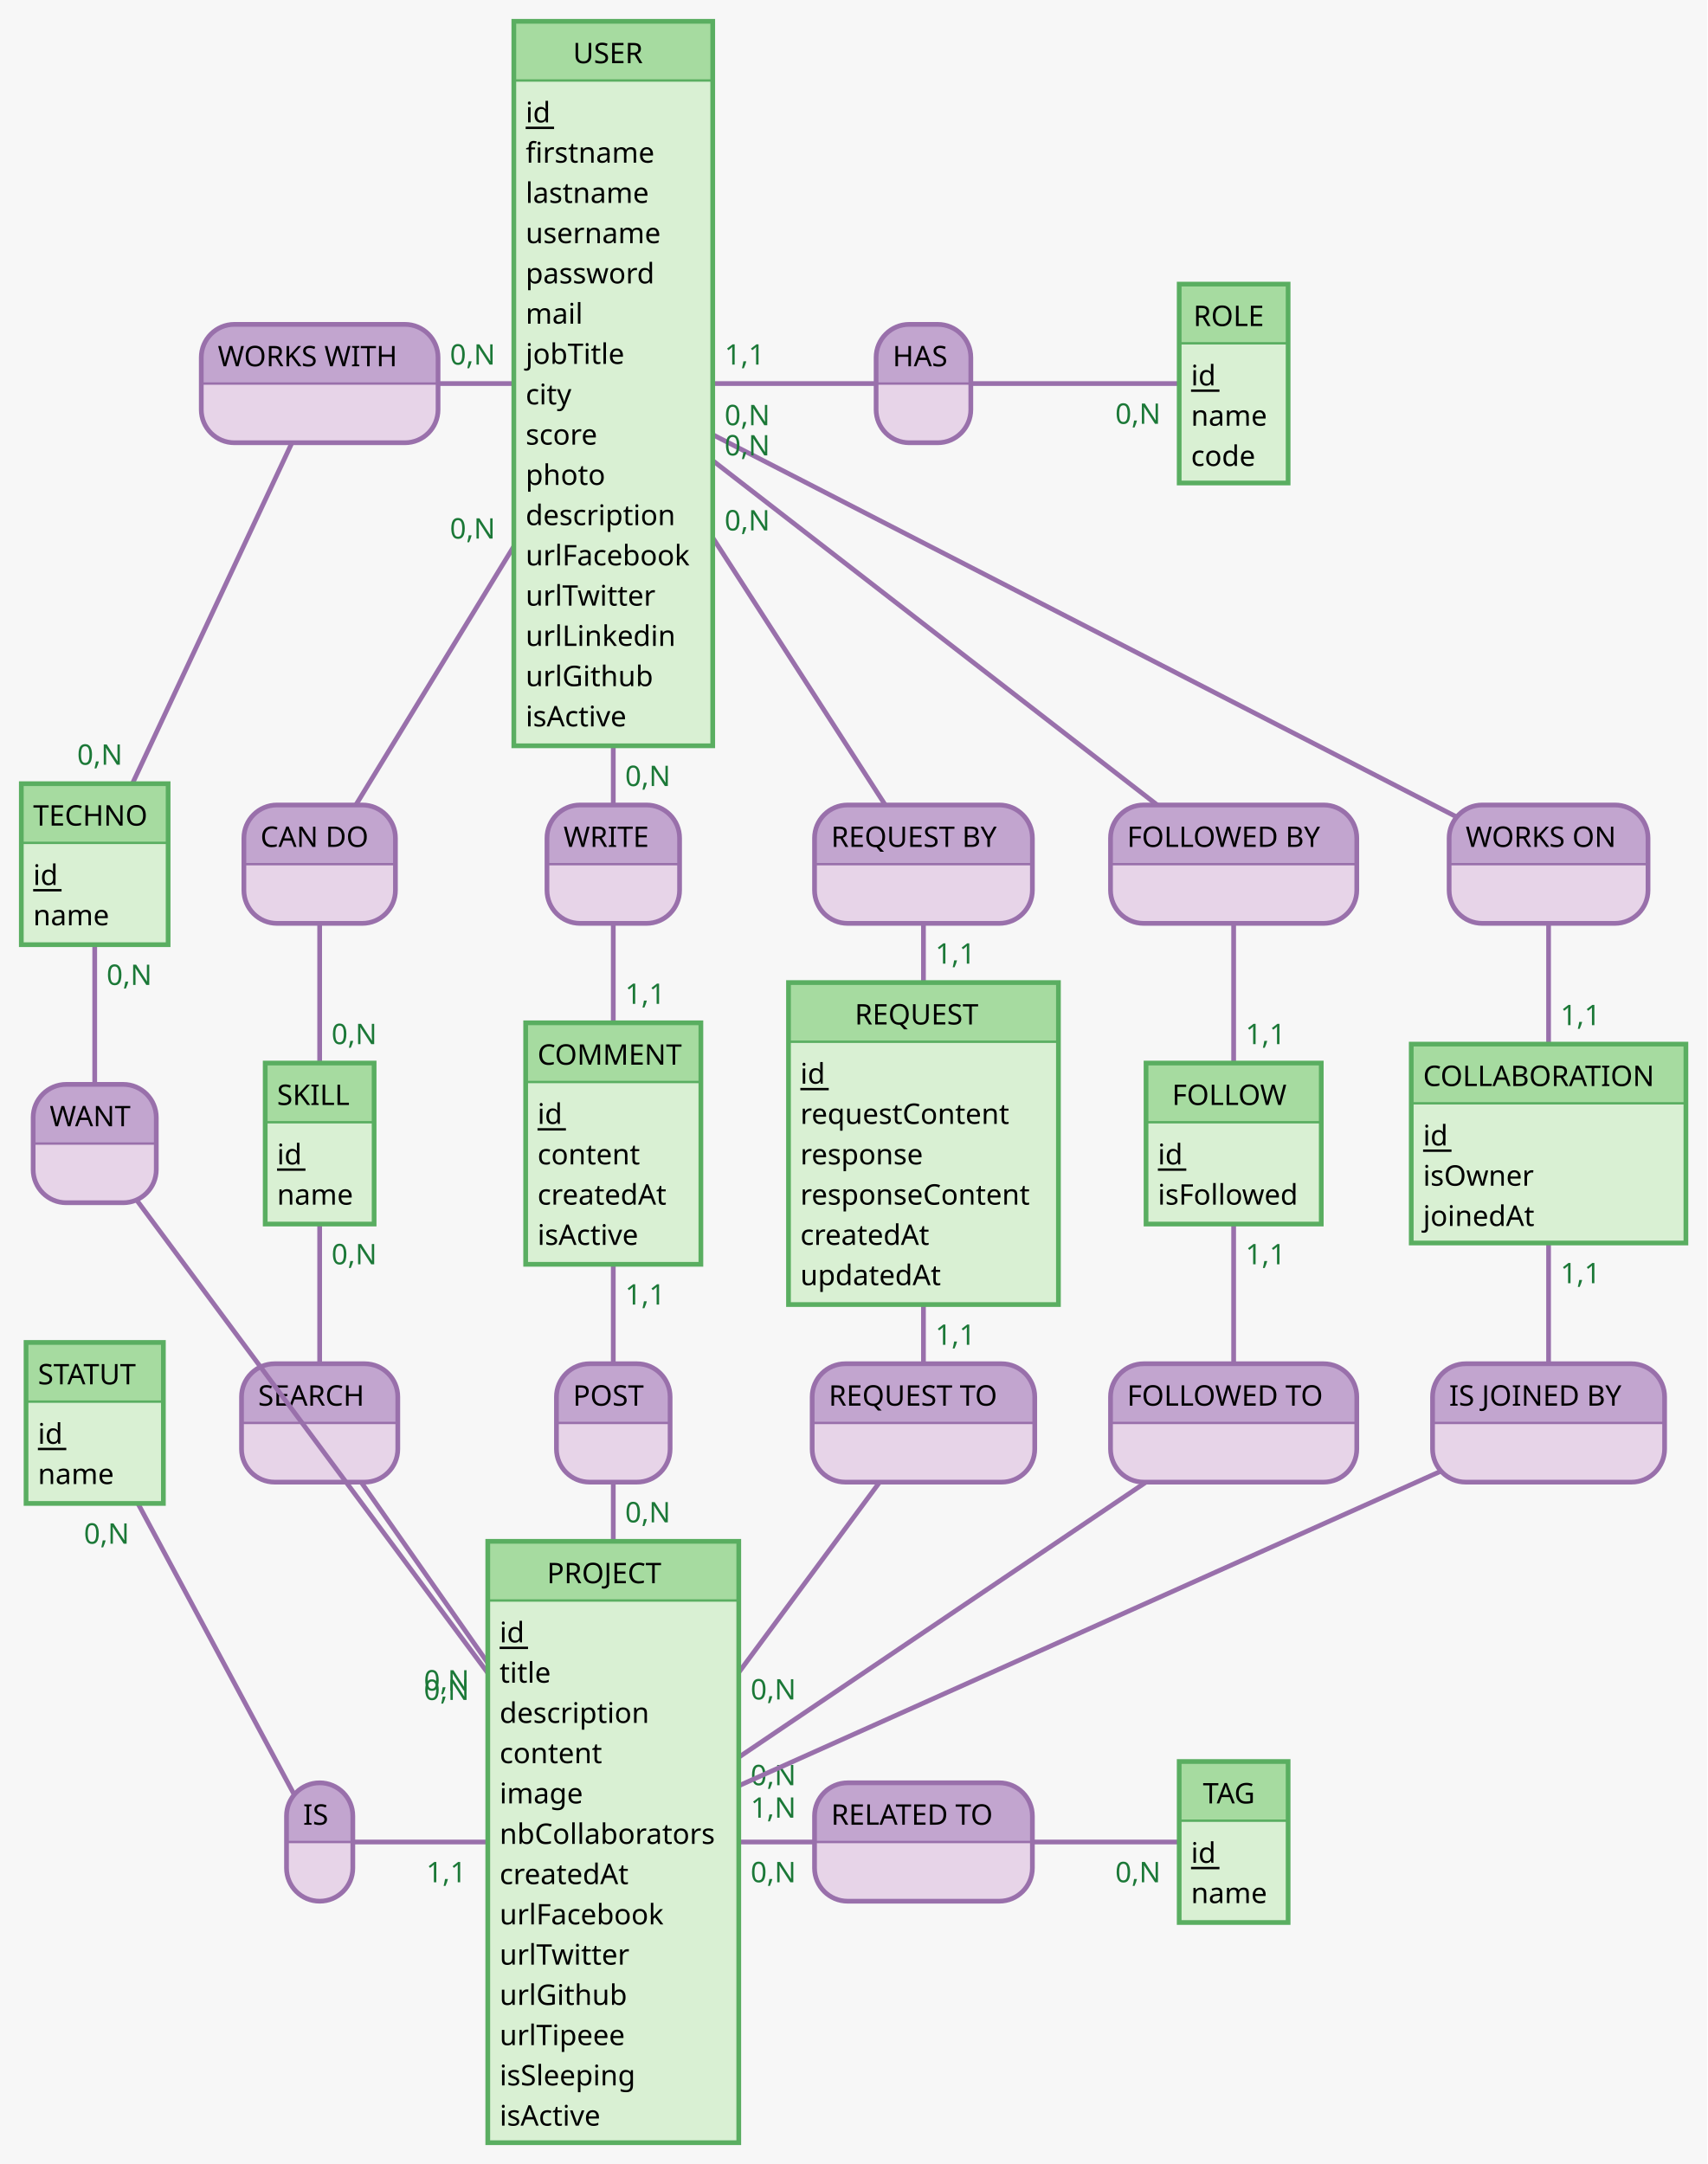
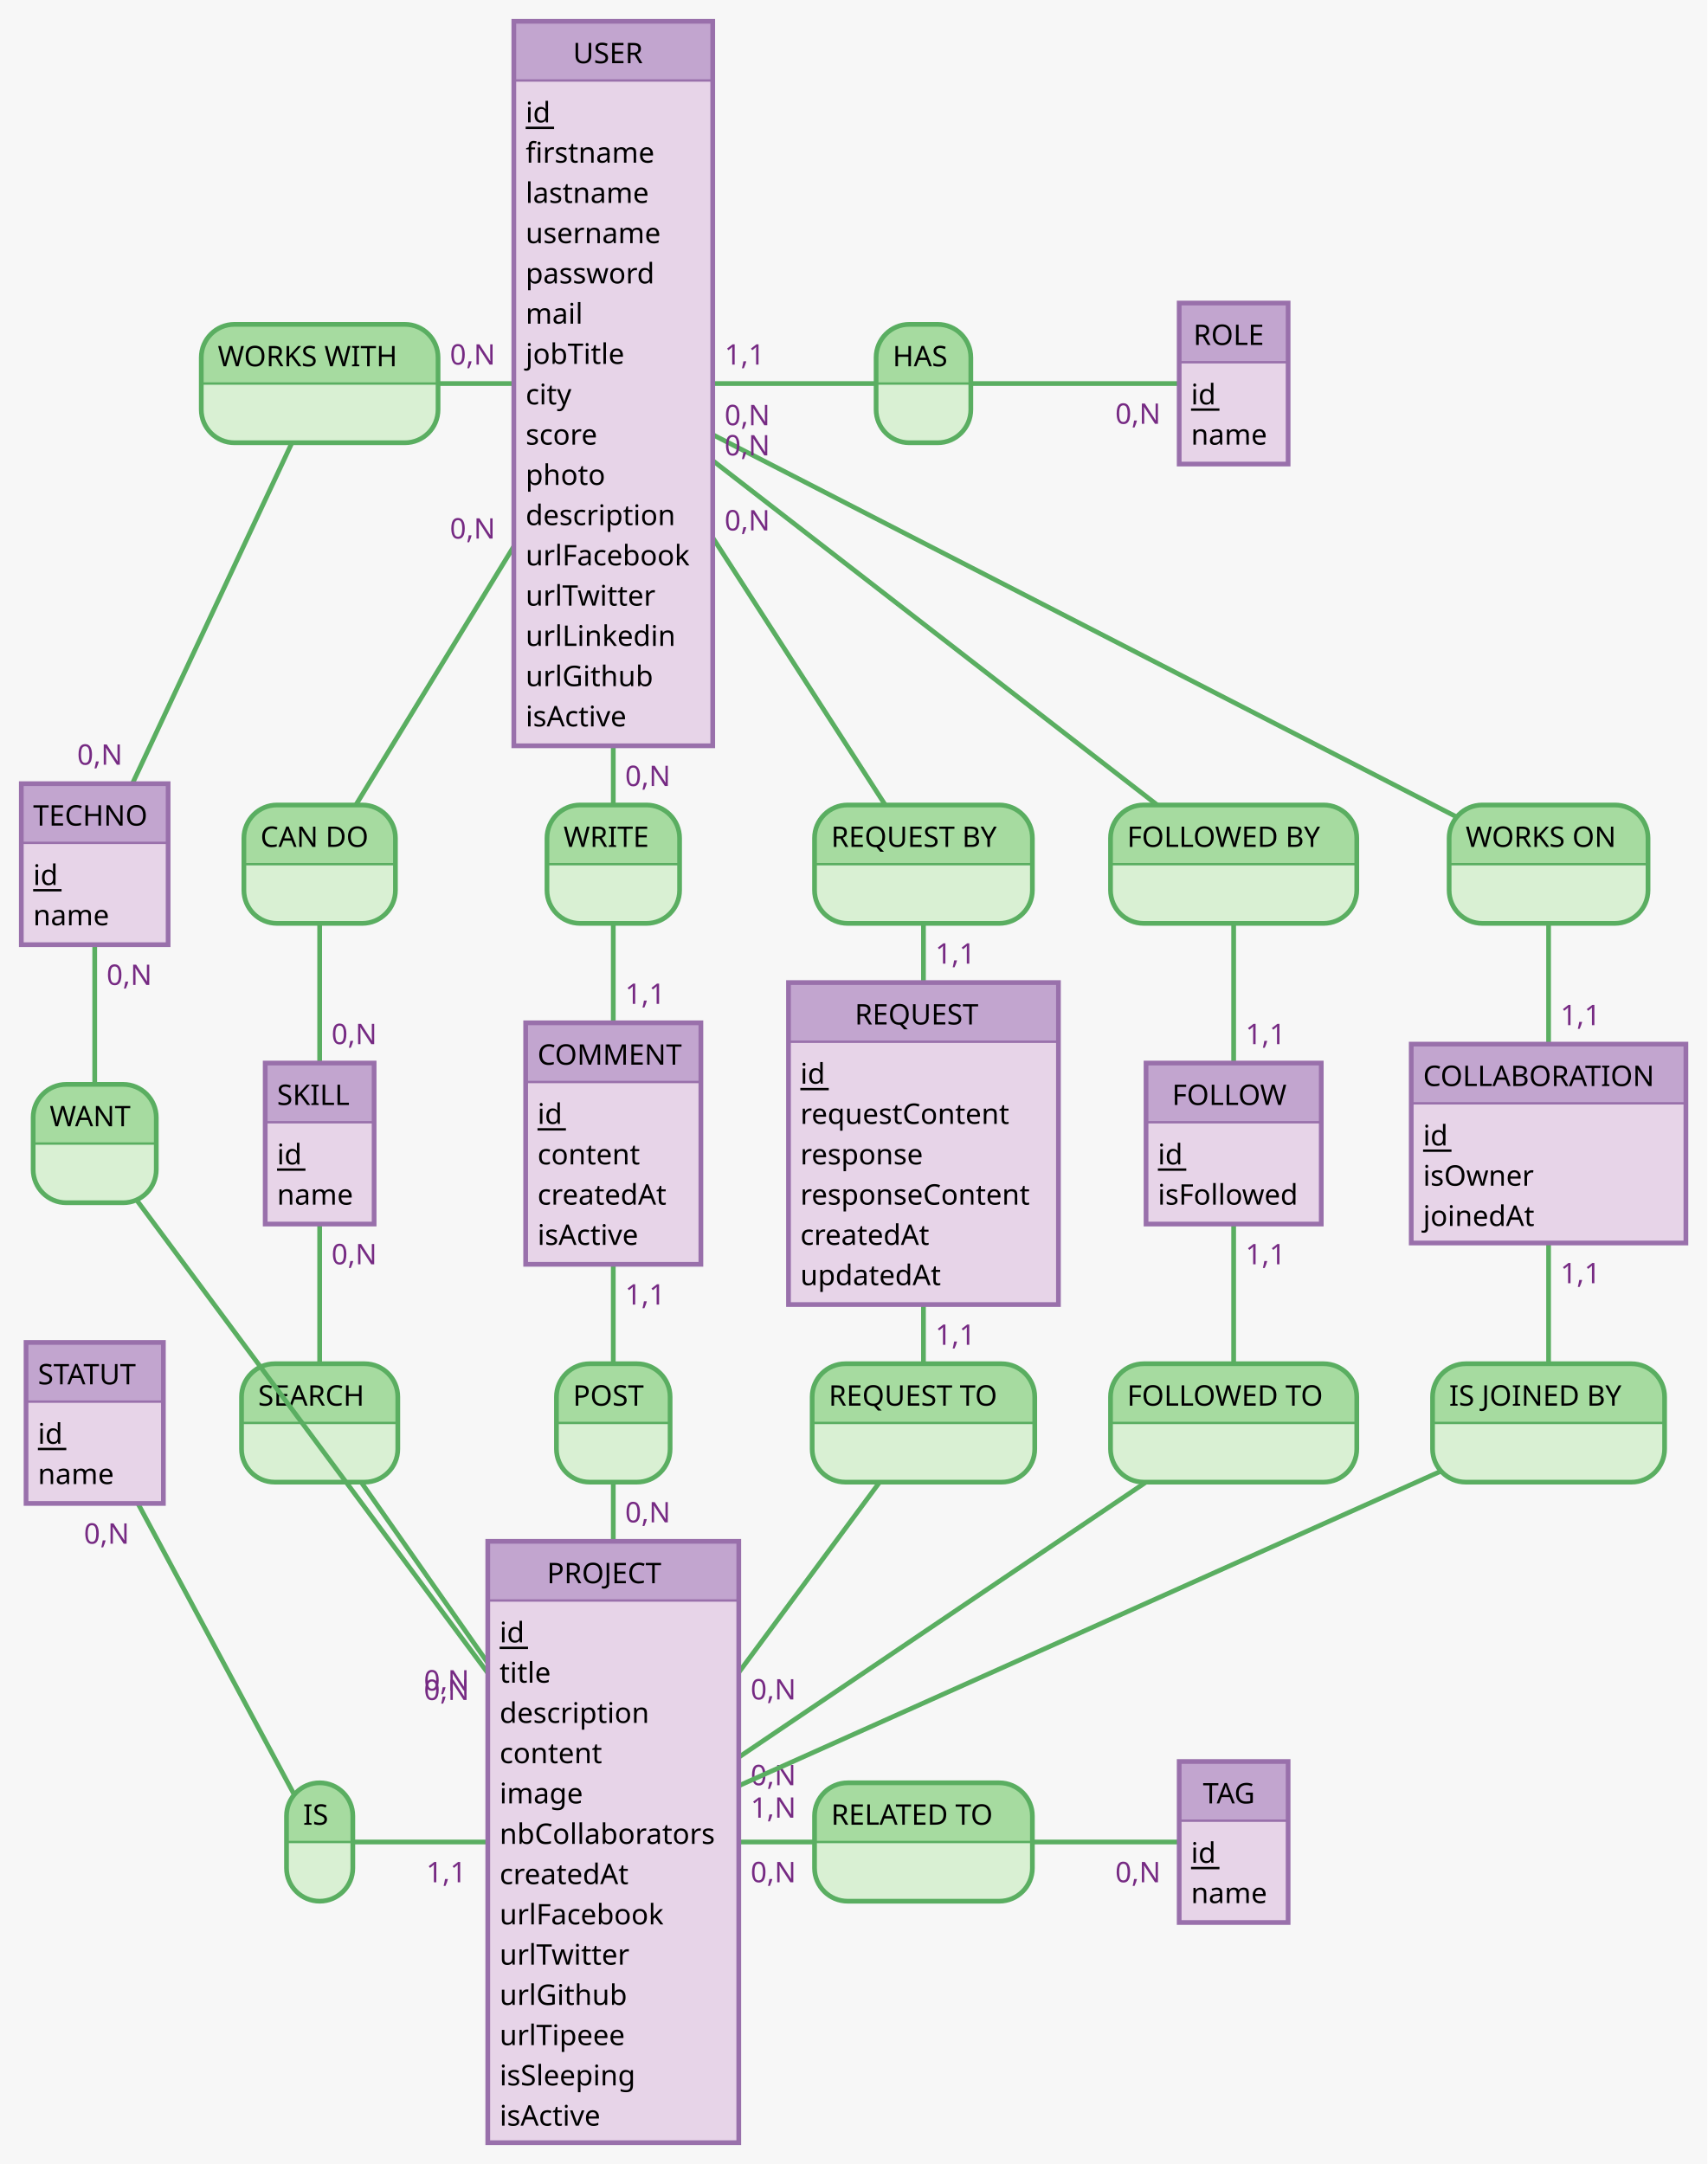
<svg xmlns="http://www.w3.org/2000/svg" width="721" height="914" view_box="0 0 721 914">\n\n<rect id="frame" x="0" y="0" width="721" height="914" fill="#f7f7f7" stroke="none" stroke-width="0" />
-   <line x1="259" y1="778" x2="390" y2="601" stroke="#9970ab" stroke-width="2" />
-   <text x="317" y="717.795" fill="#1b7837" font-family="Verdana" font-size="12">0,N</text>
-   <line x1="390" y1="483" x2="390" y2="601" stroke="#9970ab" stroke-width="2" />
-   <text x="395.0" y="568" fill="#1b7837" font-family="Verdana" font-size="12">1,1</text>
+   <line x1="259" y1="778" x2="390" y2="601" stroke="#5aae61" stroke-width="2" />
+   <text x="317" y="717.795" fill="#762a83" font-family="Verdana" font-size="12">0,N</text>
+   <line x1="390" y1="483" x2="390" y2="601" stroke="#5aae61" stroke-width="2" />
+   <text x="395.0" y="568" fill="#762a83" font-family="Verdana" font-size="12">1,1</text>
  <g id="association-REQUEST TO">
-     <path d="M 423 576 a 14 14 90 0 1 14 14 V 601 h -94 V 590 a 14 14 90 0 1 14 -14" fill="#c2a5cf" stroke="#c2a5cf" stroke-width="0" />
-     <path d="M 437 601.0 v 11 a 14 14 90 0 1 -14 14 H 357 a 14 14 90 0 1 -14 -14 V 601.0 H 94" fill="#e7d4e8" stroke="#e7d4e8" stroke-width="0" />
-     <rect x="343" y="576" width="94" height="50" fill="none" rx="14" stroke="#9970ab" stroke-width="2" />
-     <line x1="343" y1="601" x2="437" y2="601" stroke="#9970ab" stroke-width="1" />
+     <path d="M 423 576 a 14 14 90 0 1 14 14 V 601 h -94 V 590 a 14 14 90 0 1 14 -14" fill="#a6dba0" stroke="#a6dba0" stroke-width="0" />
+     <path d="M 437 601.0 v 11 a 14 14 90 0 1 -14 14 H 357 a 14 14 90 0 1 -14 -14 V 601.0 H 94" fill="#d9f0d3" stroke="#d9f0d3" stroke-width="0" />
+     <rect x="343" y="576" width="94" height="50" fill="none" rx="14" stroke="#5aae61" stroke-width="2" />
+     <line x1="343" y1="601" x2="437" y2="601" stroke="#5aae61" stroke-width="1" />
    <text x="350" y="593.7" fill="#000000" font-family="Verdana" font-size="12">REQUEST TO</text>
  </g>
-   <line x1="259" y1="162" x2="390" y2="365" stroke="#9970ab" stroke-width="2" />
-   <text x="306" y="224.048" fill="#1b7837" font-family="Verdana" font-size="12">0,N</text>
-   <line x1="390" y1="483" x2="390" y2="365" stroke="#9970ab" stroke-width="2" />
-   <text x="395.0" y="407" fill="#1b7837" font-family="Verdana" font-size="12">1,1</text>
+   <line x1="259" y1="162" x2="390" y2="365" stroke="#5aae61" stroke-width="2" />
+   <text x="306" y="224.048" fill="#762a83" font-family="Verdana" font-size="12">0,N</text>
+   <line x1="390" y1="483" x2="390" y2="365" stroke="#5aae61" stroke-width="2" />
+   <text x="395.0" y="407" fill="#762a83" font-family="Verdana" font-size="12">1,1</text>
  <g id="association-REQUEST BY">
-     <path d="M 422 340 a 14 14 90 0 1 14 14 V 365 h -92 V 354 a 14 14 90 0 1 14 -14" fill="#c2a5cf" stroke="#c2a5cf" stroke-width="0" />
-     <path d="M 436 365.0 v 11 a 14 14 90 0 1 -14 14 H 358 a 14 14 90 0 1 -14 -14 V 365.0 H 92" fill="#e7d4e8" stroke="#e7d4e8" stroke-width="0" />
-     <rect x="344" y="340" width="92" height="50" fill="none" rx="14" stroke="#9970ab" stroke-width="2" />
-     <line x1="344" y1="365" x2="436" y2="365" stroke="#9970ab" stroke-width="1" />
+     <path d="M 422 340 a 14 14 90 0 1 14 14 V 365 h -92 V 354 a 14 14 90 0 1 14 -14" fill="#a6dba0" stroke="#a6dba0" stroke-width="0" />
+     <path d="M 436 365.0 v 11 a 14 14 90 0 1 -14 14 H 358 a 14 14 90 0 1 -14 -14 V 365.0 H 92" fill="#d9f0d3" stroke="#d9f0d3" stroke-width="0" />
+     <rect x="344" y="340" width="92" height="50" fill="none" rx="14" stroke="#5aae61" stroke-width="2" />
+     <line x1="344" y1="365" x2="436" y2="365" stroke="#5aae61" stroke-width="1" />
    <text x="351" y="357.7" fill="#000000" font-family="Verdana" font-size="12">REQUEST BY</text>
  </g>
-   <line x1="135" y1="483" x2="135" y2="601" stroke="#9970ab" stroke-width="2" />
-   <text x="140.0" y="534" fill="#1b7837" font-family="Verdana" font-size="12">0,N</text>
-   <line x1="259" y1="778" x2="135" y2="601" stroke="#9970ab" stroke-width="2" />
-   <text x="179" y="714.01" fill="#1b7837" font-family="Verdana" font-size="12">0,N</text>
+   <line x1="135" y1="483" x2="135" y2="601" stroke="#5aae61" stroke-width="2" />
+   <text x="140.0" y="534" fill="#762a83" font-family="Verdana" font-size="12">0,N</text>
+   <line x1="259" y1="778" x2="135" y2="601" stroke="#5aae61" stroke-width="2" />
+   <text x="179" y="714.01" fill="#762a83" font-family="Verdana" font-size="12">0,N</text>
  <g id="association-SEARCH">
-     <path d="M 154 576 a 14 14 90 0 1 14 14 V 601 h -66 V 590 a 14 14 90 0 1 14 -14" fill="#c2a5cf" stroke="#c2a5cf" stroke-width="0" />
-     <path d="M 168 601.0 v 11 a 14 14 90 0 1 -14 14 H 116 a 14 14 90 0 1 -14 -14 V 601.0 H 66" fill="#e7d4e8" stroke="#e7d4e8" stroke-width="0" />
-     <rect x="102" y="576" width="66" height="50" fill="none" rx="14" stroke="#9970ab" stroke-width="2" />
-     <line x1="102" y1="601" x2="168" y2="601" stroke="#9970ab" stroke-width="1" />
+     <path d="M 154 576 a 14 14 90 0 1 14 14 V 601 h -66 V 590 a 14 14 90 0 1 14 -14" fill="#a6dba0" stroke="#a6dba0" stroke-width="0" />
+     <path d="M 168 601.0 v 11 a 14 14 90 0 1 -14 14 H 116 a 14 14 90 0 1 -14 -14 V 601.0 H 66" fill="#d9f0d3" stroke="#d9f0d3" stroke-width="0" />
+     <rect x="102" y="576" width="66" height="50" fill="none" rx="14" stroke="#5aae61" stroke-width="2" />
+     <line x1="102" y1="601" x2="168" y2="601" stroke="#5aae61" stroke-width="1" />
    <text x="109" y="593.7" fill="#000000" font-family="Verdana" font-size="12">SEARCH</text>
  </g>
-   <line x1="259" y1="162" x2="654" y2="365" stroke="#9970ab" stroke-width="2" />
-   <text x="306" y="179.599" fill="#1b7837" font-family="Verdana" font-size="12">0,N</text>
-   <line x1="654" y1="483" x2="654" y2="365" stroke="#9970ab" stroke-width="2" />
-   <text x="659.0" y="433" fill="#1b7837" font-family="Verdana" font-size="12">1,1</text>
+   <line x1="259" y1="162" x2="654" y2="365" stroke="#5aae61" stroke-width="2" />
+   <text x="306" y="179.599" fill="#762a83" font-family="Verdana" font-size="12">0,N</text>
+   <line x1="654" y1="483" x2="654" y2="365" stroke="#5aae61" stroke-width="2" />
+   <text x="659.0" y="433" fill="#762a83" font-family="Verdana" font-size="12">1,1</text>
  <g id="association-WORKS ON">
-     <path d="M 682 340 a 14 14 90 0 1 14 14 V 365 h -84 V 354 a 14 14 90 0 1 14 -14" fill="#c2a5cf" stroke="#c2a5cf" stroke-width="0" />
-     <path d="M 696 365.0 v 11 a 14 14 90 0 1 -14 14 H 626 a 14 14 90 0 1 -14 -14 V 365.0 H 84" fill="#e7d4e8" stroke="#e7d4e8" stroke-width="0" />
-     <rect x="612" y="340" width="84" height="50" fill="none" rx="14" stroke="#9970ab" stroke-width="2" />
-     <line x1="612" y1="365" x2="696" y2="365" stroke="#9970ab" stroke-width="1" />
+     <path d="M 682 340 a 14 14 90 0 1 14 14 V 365 h -84 V 354 a 14 14 90 0 1 14 -14" fill="#a6dba0" stroke="#a6dba0" stroke-width="0" />
+     <path d="M 696 365.0 v 11 a 14 14 90 0 1 -14 14 H 626 a 14 14 90 0 1 -14 -14 V 365.0 H 84" fill="#d9f0d3" stroke="#d9f0d3" stroke-width="0" />
+     <rect x="612" y="340" width="84" height="50" fill="none" rx="14" stroke="#5aae61" stroke-width="2" />
+     <line x1="612" y1="365" x2="696" y2="365" stroke="#5aae61" stroke-width="1" />
    <text x="619" y="357.7" fill="#000000" font-family="Verdana" font-size="12">WORKS ON</text>
  </g>
-   <line x1="259" y1="778" x2="135" y2="778" stroke="#9970ab" stroke-width="2" />
-   <text x="180" y="795.0" fill="#1b7837" font-family="Verdana" font-size="12">1,1</text>
-   <line x1="40" y1="601" x2="135" y2="778" stroke="#9970ab" stroke-width="2" />
-   <text x="35.433" y="652" fill="#1b7837" font-family="Verdana" font-size="12">0,N</text>
+   <line x1="259" y1="778" x2="135" y2="778" stroke="#5aae61" stroke-width="2" />
+   <text x="180" y="795.0" fill="#762a83" font-family="Verdana" font-size="12">1,1</text>
+   <line x1="40" y1="601" x2="135" y2="778" stroke="#5aae61" stroke-width="2" />
+   <text x="35.433" y="652" fill="#762a83" font-family="Verdana" font-size="12">0,N</text>
  <g id="association-IS">
-     <path d="M 135 753 a 14 14 90 0 1 14 14 V 778 h -28 V 767 a 14 14 90 0 1 14 -14" fill="#c2a5cf" stroke="#c2a5cf" stroke-width="0" />
-     <path d="M 149 778.0 v 11 a 14 14 90 0 1 -14 14 H 135 a 14 14 90 0 1 -14 -14 V 778.0 H 28" fill="#e7d4e8" stroke="#e7d4e8" stroke-width="0" />
-     <rect x="121" y="753" width="28" height="50" fill="none" rx="14" stroke="#9970ab" stroke-width="2" />
-     <line x1="121" y1="778" x2="149" y2="778" stroke="#9970ab" stroke-width="1" />
+     <path d="M 135 753 a 14 14 90 0 1 14 14 V 778 h -28 V 767 a 14 14 90 0 1 14 -14" fill="#a6dba0" stroke="#a6dba0" stroke-width="0" />
+     <path d="M 149 778.0 v 11 a 14 14 90 0 1 -14 14 H 135 a 14 14 90 0 1 -14 -14 V 778.0 H 28" fill="#d9f0d3" stroke="#d9f0d3" stroke-width="0" />
+     <rect x="121" y="753" width="28" height="50" fill="none" rx="14" stroke="#5aae61" stroke-width="2" />
+     <line x1="121" y1="778" x2="149" y2="778" stroke="#5aae61" stroke-width="1" />
    <text x="128" y="770.7" fill="#000000" font-family="Verdana" font-size="12">IS</text>
  </g>
-   <line x1="259" y1="778" x2="521" y2="601" stroke="#9970ab" stroke-width="2" />
-   <text x="317" y="754.025" fill="#1b7837" font-family="Verdana" font-size="12">0,N</text>
-   <line x1="521" y1="483" x2="521" y2="601" stroke="#9970ab" stroke-width="2" />
-   <text x="526.0" y="534" fill="#1b7837" font-family="Verdana" font-size="12">1,1</text>
+   <line x1="259" y1="778" x2="521" y2="601" stroke="#5aae61" stroke-width="2" />
+   <text x="317" y="754.025" fill="#762a83" font-family="Verdana" font-size="12">0,N</text>
+   <line x1="521" y1="483" x2="521" y2="601" stroke="#5aae61" stroke-width="2" />
+   <text x="526.0" y="534" fill="#762a83" font-family="Verdana" font-size="12">1,1</text>
  <g id="association-FOLLOWED TO">
-     <path d="M 559 576 a 14 14 90 0 1 14 14 V 601 h -104 V 590 a 14 14 90 0 1 14 -14" fill="#c2a5cf" stroke="#c2a5cf" stroke-width="0" />
-     <path d="M 573 601.0 v 11 a 14 14 90 0 1 -14 14 H 483 a 14 14 90 0 1 -14 -14 V 601.0 H 104" fill="#e7d4e8" stroke="#e7d4e8" stroke-width="0" />
-     <rect x="469" y="576" width="104" height="50" fill="none" rx="14" stroke="#9970ab" stroke-width="2" />
-     <line x1="469" y1="601" x2="573" y2="601" stroke="#9970ab" stroke-width="1" />
+     <path d="M 559 576 a 14 14 90 0 1 14 14 V 601 h -104 V 590 a 14 14 90 0 1 14 -14" fill="#a6dba0" stroke="#a6dba0" stroke-width="0" />
+     <path d="M 573 601.0 v 11 a 14 14 90 0 1 -14 14 H 483 a 14 14 90 0 1 -14 -14 V 601.0 H 104" fill="#d9f0d3" stroke="#d9f0d3" stroke-width="0" />
+     <rect x="469" y="576" width="104" height="50" fill="none" rx="14" stroke="#5aae61" stroke-width="2" />
+     <line x1="469" y1="601" x2="573" y2="601" stroke="#5aae61" stroke-width="1" />
    <text x="476" y="593.7" fill="#000000" font-family="Verdana" font-size="12">FOLLOWED TO</text>
  </g>
-   <line x1="135" y1="483" x2="135" y2="365" stroke="#9970ab" stroke-width="2" />
-   <text x="140.0" y="441" fill="#1b7837" font-family="Verdana" font-size="12">0,N</text>
-   <line x1="259" y1="162" x2="135" y2="365" stroke="#9970ab" stroke-width="2" />
-   <text x="190" y="227.481" fill="#1b7837" font-family="Verdana" font-size="12">0,N</text>
+   <line x1="135" y1="483" x2="135" y2="365" stroke="#5aae61" stroke-width="2" />
+   <text x="140.0" y="441" fill="#762a83" font-family="Verdana" font-size="12">0,N</text>
+   <line x1="259" y1="162" x2="135" y2="365" stroke="#5aae61" stroke-width="2" />
+   <text x="190" y="227.481" fill="#762a83" font-family="Verdana" font-size="12">0,N</text>
  <g id="association-CAN DO">
-     <path d="M 153 340 a 14 14 90 0 1 14 14 V 365 h -64 V 354 a 14 14 90 0 1 14 -14" fill="#c2a5cf" stroke="#c2a5cf" stroke-width="0" />
-     <path d="M 167 365.0 v 11 a 14 14 90 0 1 -14 14 H 117 a 14 14 90 0 1 -14 -14 V 365.0 H 64" fill="#e7d4e8" stroke="#e7d4e8" stroke-width="0" />
-     <rect x="103" y="340" width="64" height="50" fill="none" rx="14" stroke="#9970ab" stroke-width="2" />
-     <line x1="103" y1="365" x2="167" y2="365" stroke="#9970ab" stroke-width="1" />
+     <path d="M 153 340 a 14 14 90 0 1 14 14 V 365 h -64 V 354 a 14 14 90 0 1 14 -14" fill="#a6dba0" stroke="#a6dba0" stroke-width="0" />
+     <path d="M 167 365.0 v 11 a 14 14 90 0 1 -14 14 H 117 a 14 14 90 0 1 -14 -14 V 365.0 H 64" fill="#d9f0d3" stroke="#d9f0d3" stroke-width="0" />
+     <rect x="103" y="340" width="64" height="50" fill="none" rx="14" stroke="#5aae61" stroke-width="2" />
+     <line x1="103" y1="365" x2="167" y2="365" stroke="#5aae61" stroke-width="1" />
    <text x="110" y="357.7" fill="#000000" font-family="Verdana" font-size="12">CAN DO</text>
  </g>
-   <line x1="259" y1="162" x2="259" y2="365" stroke="#9970ab" stroke-width="2" />
-   <text x="264.0" y="332" fill="#1b7837" font-family="Verdana" font-size="12">0,N</text>
-   <line x1="259" y1="483" x2="259" y2="365" stroke="#9970ab" stroke-width="2" />
-   <text x="264.0" y="424" fill="#1b7837" font-family="Verdana" font-size="12">1,1</text>
+   <line x1="259" y1="162" x2="259" y2="365" stroke="#5aae61" stroke-width="2" />
+   <text x="264.0" y="332" fill="#762a83" font-family="Verdana" font-size="12">0,N</text>
+   <line x1="259" y1="483" x2="259" y2="365" stroke="#5aae61" stroke-width="2" />
+   <text x="264.0" y="424" fill="#762a83" font-family="Verdana" font-size="12">1,1</text>
  <g id="association-WRITE">
-     <path d="M 273 340 a 14 14 90 0 1 14 14 V 365 h -56 V 354 a 14 14 90 0 1 14 -14" fill="#c2a5cf" stroke="#c2a5cf" stroke-width="0" />
-     <path d="M 287 365.0 v 11 a 14 14 90 0 1 -14 14 H 245 a 14 14 90 0 1 -14 -14 V 365.0 H 56" fill="#e7d4e8" stroke="#e7d4e8" stroke-width="0" />
-     <rect x="231" y="340" width="56" height="50" fill="none" rx="14" stroke="#9970ab" stroke-width="2" />
-     <line x1="231" y1="365" x2="287" y2="365" stroke="#9970ab" stroke-width="1" />
+     <path d="M 273 340 a 14 14 90 0 1 14 14 V 365 h -56 V 354 a 14 14 90 0 1 14 -14" fill="#a6dba0" stroke="#a6dba0" stroke-width="0" />
+     <path d="M 287 365.0 v 11 a 14 14 90 0 1 -14 14 H 245 a 14 14 90 0 1 -14 -14 V 365.0 H 56" fill="#d9f0d3" stroke="#d9f0d3" stroke-width="0" />
+     <rect x="231" y="340" width="56" height="50" fill="none" rx="14" stroke="#5aae61" stroke-width="2" />
+     <line x1="231" y1="365" x2="287" y2="365" stroke="#5aae61" stroke-width="1" />
    <text x="238" y="357.7" fill="#000000" font-family="Verdana" font-size="12">WRITE</text>
  </g>
-   <line x1="40" y1="365" x2="135" y2="162" stroke="#9970ab" stroke-width="2" />
-   <text x="32.575" y="323" fill="#1b7837" font-family="Verdana" font-size="12">0,N</text>
-   <line x1="259" y1="162" x2="135" y2="162" stroke="#9970ab" stroke-width="2" />
-   <text x="190" y="154.0" fill="#1b7837" font-family="Verdana" font-size="12">0,N</text>
+   <line x1="40" y1="365" x2="135" y2="162" stroke="#5aae61" stroke-width="2" />
+   <text x="32.575" y="323" fill="#762a83" font-family="Verdana" font-size="12">0,N</text>
+   <line x1="259" y1="162" x2="135" y2="162" stroke="#5aae61" stroke-width="2" />
+   <text x="190" y="154.0" fill="#762a83" font-family="Verdana" font-size="12">0,N</text>
  <g id="association-WORKS WITH">
-     <path d="M 171 137 a 14 14 90 0 1 14 14 V 162 h -100 V 151 a 14 14 90 0 1 14 -14" fill="#c2a5cf" stroke="#c2a5cf" stroke-width="0" />
-     <path d="M 185 162.0 v 11 a 14 14 90 0 1 -14 14 H 99 a 14 14 90 0 1 -14 -14 V 162.0 H 100" fill="#e7d4e8" stroke="#e7d4e8" stroke-width="0" />
-     <rect x="85" y="137" width="100" height="50" fill="none" rx="14" stroke="#9970ab" stroke-width="2" />
-     <line x1="85" y1="162" x2="185" y2="162" stroke="#9970ab" stroke-width="1" />
+     <path d="M 171 137 a 14 14 90 0 1 14 14 V 162 h -100 V 151 a 14 14 90 0 1 14 -14" fill="#a6dba0" stroke="#a6dba0" stroke-width="0" />
+     <path d="M 185 162.0 v 11 a 14 14 90 0 1 -14 14 H 99 a 14 14 90 0 1 -14 -14 V 162.0 H 100" fill="#d9f0d3" stroke="#d9f0d3" stroke-width="0" />
+     <rect x="85" y="137" width="100" height="50" fill="none" rx="14" stroke="#5aae61" stroke-width="2" />
+     <line x1="85" y1="162" x2="185" y2="162" stroke="#5aae61" stroke-width="1" />
    <text x="92" y="154.7" fill="#000000" font-family="Verdana" font-size="12">WORKS WITH</text>
  </g>
-   <line x1="40" y1="365" x2="40" y2="483" stroke="#9970ab" stroke-width="2" />
-   <text x="45.0" y="416" fill="#1b7837" font-family="Verdana" font-size="12">0,N</text>
-   <line x1="259" y1="778" x2="40" y2="483" stroke="#9970ab" stroke-width="2" />
-   <text x="179" y="717.999" fill="#1b7837" font-family="Verdana" font-size="12">0,N</text>
+   <line x1="40" y1="365" x2="40" y2="483" stroke="#5aae61" stroke-width="2" />
+   <text x="45.0" y="416" fill="#762a83" font-family="Verdana" font-size="12">0,N</text>
+   <line x1="259" y1="778" x2="40" y2="483" stroke="#5aae61" stroke-width="2" />
+   <text x="179" y="717.999" fill="#762a83" font-family="Verdana" font-size="12">0,N</text>
  <g id="association-WANT">
-     <path d="M 52 458 a 14 14 90 0 1 14 14 V 483 h -52 V 472 a 14 14 90 0 1 14 -14" fill="#c2a5cf" stroke="#c2a5cf" stroke-width="0" />
-     <path d="M 66 483.0 v 11 a 14 14 90 0 1 -14 14 H 28 a 14 14 90 0 1 -14 -14 V 483.0 H 52" fill="#e7d4e8" stroke="#e7d4e8" stroke-width="0" />
-     <rect x="14" y="458" width="52" height="50" fill="none" rx="14" stroke="#9970ab" stroke-width="2" />
-     <line x1="14" y1="483" x2="66" y2="483" stroke="#9970ab" stroke-width="1" />
+     <path d="M 52 458 a 14 14 90 0 1 14 14 V 483 h -52 V 472 a 14 14 90 0 1 14 -14" fill="#a6dba0" stroke="#a6dba0" stroke-width="0" />
+     <path d="M 66 483.0 v 11 a 14 14 90 0 1 -14 14 H 28 a 14 14 90 0 1 -14 -14 V 483.0 H 52" fill="#d9f0d3" stroke="#d9f0d3" stroke-width="0" />
+     <rect x="14" y="458" width="52" height="50" fill="none" rx="14" stroke="#5aae61" stroke-width="2" />
+     <line x1="14" y1="483" x2="66" y2="483" stroke="#5aae61" stroke-width="1" />
    <text x="21" y="475.7" fill="#000000" font-family="Verdana" font-size="12">WANT</text>
  </g>
-   <line x1="259" y1="162" x2="521" y2="365" stroke="#9970ab" stroke-width="2" />
-   <text x="306" y="192.354" fill="#1b7837" font-family="Verdana" font-size="12">0,N</text>
-   <line x1="521" y1="483" x2="521" y2="365" stroke="#9970ab" stroke-width="2" />
-   <text x="526.0" y="441" fill="#1b7837" font-family="Verdana" font-size="12">1,1</text>
+   <line x1="259" y1="162" x2="521" y2="365" stroke="#5aae61" stroke-width="2" />
+   <text x="306" y="192.354" fill="#762a83" font-family="Verdana" font-size="12">0,N</text>
+   <line x1="521" y1="483" x2="521" y2="365" stroke="#5aae61" stroke-width="2" />
+   <text x="526.0" y="441" fill="#762a83" font-family="Verdana" font-size="12">1,1</text>
  <g id="association-FOLLOWED BY">
-     <path d="M 559 340 a 14 14 90 0 1 14 14 V 365 h -104 V 354 a 14 14 90 0 1 14 -14" fill="#c2a5cf" stroke="#c2a5cf" stroke-width="0" />
-     <path d="M 573 365.0 v 11 a 14 14 90 0 1 -14 14 H 483 a 14 14 90 0 1 -14 -14 V 365.0 H 104" fill="#e7d4e8" stroke="#e7d4e8" stroke-width="0" />
-     <rect x="469" y="340" width="104" height="50" fill="none" rx="14" stroke="#9970ab" stroke-width="2" />
-     <line x1="469" y1="365" x2="573" y2="365" stroke="#9970ab" stroke-width="1" />
+     <path d="M 559 340 a 14 14 90 0 1 14 14 V 365 h -104 V 354 a 14 14 90 0 1 14 -14" fill="#a6dba0" stroke="#a6dba0" stroke-width="0" />
+     <path d="M 573 365.0 v 11 a 14 14 90 0 1 -14 14 H 483 a 14 14 90 0 1 -14 -14 V 365.0 H 104" fill="#d9f0d3" stroke="#d9f0d3" stroke-width="0" />
+     <rect x="469" y="340" width="104" height="50" fill="none" rx="14" stroke="#5aae61" stroke-width="2" />
+     <line x1="469" y1="365" x2="573" y2="365" stroke="#5aae61" stroke-width="1" />
    <text x="476" y="357.7" fill="#000000" font-family="Verdana" font-size="12">FOLLOWED BY</text>
  </g>
-   <line x1="259" y1="483" x2="259" y2="601" stroke="#9970ab" stroke-width="2" />
-   <text x="264.0" y="551" fill="#1b7837" font-family="Verdana" font-size="12">1,1</text>
-   <line x1="259" y1="778" x2="259" y2="601" stroke="#9970ab" stroke-width="2" />
-   <text x="264.0" y="643" fill="#1b7837" font-family="Verdana" font-size="12">0,N</text>
+   <line x1="259" y1="483" x2="259" y2="601" stroke="#5aae61" stroke-width="2" />
+   <text x="264.0" y="551" fill="#762a83" font-family="Verdana" font-size="12">1,1</text>
+   <line x1="259" y1="778" x2="259" y2="601" stroke="#5aae61" stroke-width="2" />
+   <text x="264.0" y="643" fill="#762a83" font-family="Verdana" font-size="12">0,N</text>
  <g id="association-POST">
-     <path d="M 269 576 a 14 14 90 0 1 14 14 V 601 h -48 V 590 a 14 14 90 0 1 14 -14" fill="#c2a5cf" stroke="#c2a5cf" stroke-width="0" />
-     <path d="M 283 601.0 v 11 a 14 14 90 0 1 -14 14 H 249 a 14 14 90 0 1 -14 -14 V 601.0 H 48" fill="#e7d4e8" stroke="#e7d4e8" stroke-width="0" />
-     <rect x="235" y="576" width="48" height="50" fill="none" rx="14" stroke="#9970ab" stroke-width="2" />
-     <line x1="235" y1="601" x2="283" y2="601" stroke="#9970ab" stroke-width="1" />
+     <path d="M 269 576 a 14 14 90 0 1 14 14 V 601 h -48 V 590 a 14 14 90 0 1 14 -14" fill="#a6dba0" stroke="#a6dba0" stroke-width="0" />
+     <path d="M 283 601.0 v 11 a 14 14 90 0 1 -14 14 H 249 a 14 14 90 0 1 -14 -14 V 601.0 H 48" fill="#d9f0d3" stroke="#d9f0d3" stroke-width="0" />
+     <rect x="235" y="576" width="48" height="50" fill="none" rx="14" stroke="#5aae61" stroke-width="2" />
+     <line x1="235" y1="601" x2="283" y2="601" stroke="#5aae61" stroke-width="1" />
    <text x="242" y="593.7" fill="#000000" font-family="Verdana" font-size="12">POST</text>
  </g>
-   <line x1="259" y1="162" x2="390" y2="162" stroke="#9970ab" stroke-width="2" />
-   <text x="306" y="154.0" fill="#1b7837" font-family="Verdana" font-size="12">1,1</text>
-   <line x1="521" y1="162" x2="390" y2="162" stroke="#9970ab" stroke-width="2" />
-   <text x="471" y="179.0" fill="#1b7837" font-family="Verdana" font-size="12">0,N</text>
+   <line x1="259" y1="162" x2="390" y2="162" stroke="#5aae61" stroke-width="2" />
+   <text x="306" y="154.0" fill="#762a83" font-family="Verdana" font-size="12">1,1</text>
+   <line x1="521" y1="162" x2="390" y2="162" stroke="#5aae61" stroke-width="2" />
+   <text x="471" y="179.0" fill="#762a83" font-family="Verdana" font-size="12">0,N</text>
  <g id="association-HAS">
-     <path d="M 396 137 a 14 14 90 0 1 14 14 V 162 h -40 V 151 a 14 14 90 0 1 14 -14" fill="#c2a5cf" stroke="#c2a5cf" stroke-width="0" />
-     <path d="M 410 162.0 v 11 a 14 14 90 0 1 -14 14 H 384 a 14 14 90 0 1 -14 -14 V 162.0 H 40" fill="#e7d4e8" stroke="#e7d4e8" stroke-width="0" />
-     <rect x="370" y="137" width="40" height="50" fill="none" rx="14" stroke="#9970ab" stroke-width="2" />
-     <line x1="370" y1="162" x2="410" y2="162" stroke="#9970ab" stroke-width="1" />
+     <path d="M 396 137 a 14 14 90 0 1 14 14 V 162 h -40 V 151 a 14 14 90 0 1 14 -14" fill="#a6dba0" stroke="#a6dba0" stroke-width="0" />
+     <path d="M 410 162.0 v 11 a 14 14 90 0 1 -14 14 H 384 a 14 14 90 0 1 -14 -14 V 162.0 H 40" fill="#d9f0d3" stroke="#d9f0d3" stroke-width="0" />
+     <rect x="370" y="137" width="40" height="50" fill="none" rx="14" stroke="#5aae61" stroke-width="2" />
+     <line x1="370" y1="162" x2="410" y2="162" stroke="#5aae61" stroke-width="1" />
    <text x="377" y="154.7" fill="#000000" font-family="Verdana" font-size="12">HAS</text>
  </g>
-   <line x1="259" y1="778" x2="390" y2="778" stroke="#9970ab" stroke-width="2" />
-   <text x="317" y="795.0" fill="#1b7837" font-family="Verdana" font-size="12">0,N</text>
-   <line x1="521" y1="778" x2="390" y2="778" stroke="#9970ab" stroke-width="2" />
-   <text x="471" y="795.0" fill="#1b7837" font-family="Verdana" font-size="12">0,N</text>
+   <line x1="259" y1="778" x2="390" y2="778" stroke="#5aae61" stroke-width="2" />
+   <text x="317" y="795.0" fill="#762a83" font-family="Verdana" font-size="12">0,N</text>
+   <line x1="521" y1="778" x2="390" y2="778" stroke="#5aae61" stroke-width="2" />
+   <text x="471" y="795.0" fill="#762a83" font-family="Verdana" font-size="12">0,N</text>
  <g id="association-RELATED TO">
-     <path d="M 422 753 a 14 14 90 0 1 14 14 V 778 h -92 V 767 a 14 14 90 0 1 14 -14" fill="#c2a5cf" stroke="#c2a5cf" stroke-width="0" />
-     <path d="M 436 778.0 v 11 a 14 14 90 0 1 -14 14 H 358 a 14 14 90 0 1 -14 -14 V 778.0 H 92" fill="#e7d4e8" stroke="#e7d4e8" stroke-width="0" />
-     <rect x="344" y="753" width="92" height="50" fill="none" rx="14" stroke="#9970ab" stroke-width="2" />
-     <line x1="344" y1="778" x2="436" y2="778" stroke="#9970ab" stroke-width="1" />
+     <path d="M 422 753 a 14 14 90 0 1 14 14 V 778 h -92 V 767 a 14 14 90 0 1 14 -14" fill="#a6dba0" stroke="#a6dba0" stroke-width="0" />
+     <path d="M 436 778.0 v 11 a 14 14 90 0 1 -14 14 H 358 a 14 14 90 0 1 -14 -14 V 778.0 H 92" fill="#d9f0d3" stroke="#d9f0d3" stroke-width="0" />
+     <rect x="344" y="753" width="92" height="50" fill="none" rx="14" stroke="#5aae61" stroke-width="2" />
+     <line x1="344" y1="778" x2="436" y2="778" stroke="#5aae61" stroke-width="1" />
    <text x="351" y="770.7" fill="#000000" font-family="Verdana" font-size="12">RELATED TO</text>
  </g>
-   <line x1="259" y1="778" x2="654" y2="601" stroke="#9970ab" stroke-width="2" />
-   <text x="317" y="767.741" fill="#1b7837" font-family="Verdana" font-size="12">1,N</text>
-   <line x1="654" y1="483" x2="654" y2="601" stroke="#9970ab" stroke-width="2" />
-   <text x="659.0" y="542" fill="#1b7837" font-family="Verdana" font-size="12">1,1</text>
+   <line x1="259" y1="778" x2="654" y2="601" stroke="#5aae61" stroke-width="2" />
+   <text x="317" y="767.741" fill="#762a83" font-family="Verdana" font-size="12">1,N</text>
+   <line x1="654" y1="483" x2="654" y2="601" stroke="#5aae61" stroke-width="2" />
+   <text x="659.0" y="542" fill="#762a83" font-family="Verdana" font-size="12">1,1</text>
  <g id="association-IS JOINED BY">
-     <path d="M 689 576 a 14 14 90 0 1 14 14 V 601 h -98 V 590 a 14 14 90 0 1 14 -14" fill="#c2a5cf" stroke="#c2a5cf" stroke-width="0" />
-     <path d="M 703 601.0 v 11 a 14 14 90 0 1 -14 14 H 619 a 14 14 90 0 1 -14 -14 V 601.0 H 98" fill="#e7d4e8" stroke="#e7d4e8" stroke-width="0" />
-     <rect x="605" y="576" width="98" height="50" fill="none" rx="14" stroke="#9970ab" stroke-width="2" />
-     <line x1="605" y1="601" x2="703" y2="601" stroke="#9970ab" stroke-width="1" />
+     <path d="M 689 576 a 14 14 90 0 1 14 14 V 601 h -98 V 590 a 14 14 90 0 1 14 -14" fill="#a6dba0" stroke="#a6dba0" stroke-width="0" />
+     <path d="M 703 601.0 v 11 a 14 14 90 0 1 -14 14 H 619 a 14 14 90 0 1 -14 -14 V 601.0 H 98" fill="#d9f0d3" stroke="#d9f0d3" stroke-width="0" />
+     <rect x="605" y="576" width="98" height="50" fill="none" rx="14" stroke="#5aae61" stroke-width="2" />
+     <line x1="605" y1="601" x2="703" y2="601" stroke="#5aae61" stroke-width="1" />
    <text x="612" y="593.7" fill="#000000" font-family="Verdana" font-size="12">IS JOINED BY</text>
  </g>
  <g id="entity-COMMENT">
    <g id="frame-COMMENT">
-       <rect x="222" y="432" width="74" height="25" fill="#a6dba0" stroke="#a6dba0" stroke-width="0" />
-       <rect x="222" y="457.0" width="74" height="77" fill="#d9f0d3" stroke="#d9f0d3" stroke-width="0" />
-       <rect x="222" y="432" width="74" height="102" fill="none" stroke="#5aae61" stroke-width="2" />
-       <line x1="222" y1="457" x2="296" y2="457" stroke="#5aae61" stroke-width="1" />
+       <rect x="222" y="432" width="74" height="25" fill="#c2a5cf" stroke="#c2a5cf" stroke-width="0" />
+       <rect x="222" y="457.0" width="74" height="77" fill="#e7d4e8" stroke="#e7d4e8" stroke-width="0" />
+       <rect x="222" y="432" width="74" height="102" fill="none" stroke="#9970ab" stroke-width="2" />
+       <line x1="222" y1="457" x2="296" y2="457" stroke="#9970ab" stroke-width="1" />
    </g>
    <text x="227" y="449.7" fill="#000000" font-family="Verdana" font-size="12">COMMENT</text>
    <text x="227" y="474.7" fill="#000000" font-family="Verdana" font-size="12">id</text>
    <line x1="227" y1="477" x2="239" y2="477" stroke="#000000" stroke-width="1" />
    <text x="227" y="491.8" fill="#000000" font-family="Verdana" font-size="12">content</text>
    <text x="227" y="508.8" fill="#000000" font-family="Verdana" font-size="12">createdAt</text>
    <text x="227" y="525.8" fill="#000000" font-family="Verdana" font-size="12">isActive</text>
  </g>
  <g id="entity-TAG">
    <g id="frame-TAG">
-       <rect x="498" y="744" width="46" height="25" fill="#a6dba0" stroke="#a6dba0" stroke-width="0" />
-       <rect x="498" y="769.0" width="46" height="43" fill="#d9f0d3" stroke="#d9f0d3" stroke-width="0" />
-       <rect x="498" y="744" width="46" height="68" fill="none" stroke="#5aae61" stroke-width="2" />
-       <line x1="498" y1="769" x2="544" y2="769" stroke="#5aae61" stroke-width="1" />
+       <rect x="498" y="744" width="46" height="25" fill="#c2a5cf" stroke="#c2a5cf" stroke-width="0" />
+       <rect x="498" y="769.0" width="46" height="43" fill="#e7d4e8" stroke="#e7d4e8" stroke-width="0" />
+       <rect x="498" y="744" width="46" height="68" fill="none" stroke="#9970ab" stroke-width="2" />
+       <line x1="498" y1="769" x2="544" y2="769" stroke="#9970ab" stroke-width="1" />
    </g>
    <text x="508" y="761.7" fill="#000000" font-family="Verdana" font-size="12">TAG</text>
    <text x="503" y="786.8" fill="#000000" font-family="Verdana" font-size="12">id</text>
    <line x1="503" y1="789" x2="515" y2="789" stroke="#000000" stroke-width="1" />
    <text x="503" y="803.8" fill="#000000" font-family="Verdana" font-size="12">name</text>
  </g>
  <g id="entity-STATUT">
    <g id="frame-STATUT">
-       <rect x="11" y="567" width="58" height="25" fill="#a6dba0" stroke="#a6dba0" stroke-width="0" />
-       <rect x="11" y="592.0" width="58" height="43" fill="#d9f0d3" stroke="#d9f0d3" stroke-width="0" />
-       <rect x="11" y="567" width="58" height="68" fill="none" stroke="#5aae61" stroke-width="2" />
-       <line x1="11" y1="592" x2="69" y2="592" stroke="#5aae61" stroke-width="1" />
+       <rect x="11" y="567" width="58" height="25" fill="#c2a5cf" stroke="#c2a5cf" stroke-width="0" />
+       <rect x="11" y="592.0" width="58" height="43" fill="#e7d4e8" stroke="#e7d4e8" stroke-width="0" />
+       <rect x="11" y="567" width="58" height="68" fill="none" stroke="#9970ab" stroke-width="2" />
+       <line x1="11" y1="592" x2="69" y2="592" stroke="#9970ab" stroke-width="1" />
    </g>
    <text x="16" y="584.7" fill="#000000" font-family="Verdana" font-size="12">STATUT</text>
    <text x="16" y="609.8" fill="#000000" font-family="Verdana" font-size="12">id</text>
    <line x1="16" y1="612" x2="28" y2="612" stroke="#000000" stroke-width="1" />
    <text x="16" y="626.8" fill="#000000" font-family="Verdana" font-size="12">name</text>
  </g>
  <g id="entity-COLLABORATION">
    <g id="frame-COLLABORATION">
-       <rect x="596" y="441" width="116" height="25" fill="#a6dba0" stroke="#a6dba0" stroke-width="0" />
-       <rect x="596" y="466.0" width="116" height="59" fill="#d9f0d3" stroke="#d9f0d3" stroke-width="0" />
-       <rect x="596" y="441" width="116" height="84" fill="none" stroke="#5aae61" stroke-width="2" />
-       <line x1="596" y1="466" x2="712" y2="466" stroke="#5aae61" stroke-width="1" />
+       <rect x="596" y="441" width="116" height="25" fill="#c2a5cf" stroke="#c2a5cf" stroke-width="0" />
+       <rect x="596" y="466.0" width="116" height="59" fill="#e7d4e8" stroke="#e7d4e8" stroke-width="0" />
+       <rect x="596" y="441" width="116" height="84" fill="none" stroke="#9970ab" stroke-width="2" />
+       <line x1="596" y1="466" x2="712" y2="466" stroke="#9970ab" stroke-width="1" />
    </g>
    <text x="601" y="458.7" fill="#000000" font-family="Verdana" font-size="12">COLLABORATION</text>
    <text x="601" y="483.8" fill="#000000" font-family="Verdana" font-size="12">id</text>
    <line x1="601" y1="486" x2="613" y2="486" stroke="#000000" stroke-width="1" />
    <text x="601" y="500.8" fill="#000000" font-family="Verdana" font-size="12">isOwner</text>
    <text x="601" y="517.8" fill="#000000" font-family="Verdana" font-size="12">joinedAt</text>
  </g>
  <g id="entity-REQUEST">
    <g id="frame-REQUEST">
-       <rect x="333" y="415" width="114" height="25" fill="#a6dba0" stroke="#a6dba0" stroke-width="0" />
-       <rect x="333" y="440.0" width="114" height="111" fill="#d9f0d3" stroke="#d9f0d3" stroke-width="0" />
-       <rect x="333" y="415" width="114" height="136" fill="none" stroke="#5aae61" stroke-width="2" />
-       <line x1="333" y1="440" x2="447" y2="440" stroke="#5aae61" stroke-width="1" />
+       <rect x="333" y="415" width="114" height="25" fill="#c2a5cf" stroke="#c2a5cf" stroke-width="0" />
+       <rect x="333" y="440.0" width="114" height="111" fill="#e7d4e8" stroke="#e7d4e8" stroke-width="0" />
+       <rect x="333" y="415" width="114" height="136" fill="none" stroke="#9970ab" stroke-width="2" />
+       <line x1="333" y1="440" x2="447" y2="440" stroke="#9970ab" stroke-width="1" />
    </g>
    <text x="361" y="432.7" fill="#000000" font-family="Verdana" font-size="12">REQUEST</text>
    <text x="338" y="457.7" fill="#000000" font-family="Verdana" font-size="12">id</text>
    <line x1="338" y1="460" x2="350" y2="460" stroke="#000000" stroke-width="1" />
    <text x="338" y="474.7" fill="#000000" font-family="Verdana" font-size="12">requestContent</text>
    <text x="338" y="491.8" fill="#000000" font-family="Verdana" font-size="12">response</text>
    <text x="338" y="508.8" fill="#000000" font-family="Verdana" font-size="12">responseContent</text>
    <text x="338" y="525.8" fill="#000000" font-family="Verdana" font-size="12">createdAt</text>
    <text x="338" y="542.8" fill="#000000" font-family="Verdana" font-size="12">updatedAt</text>
  </g>
  <g id="entity-PROJECT">
    <g id="frame-PROJECT">
-       <rect x="206" y="651" width="106" height="25" fill="#a6dba0" stroke="#a6dba0" stroke-width="0" />
-       <rect x="206" y="676.0" width="106" height="229" fill="#d9f0d3" stroke="#d9f0d3" stroke-width="0" />
-       <rect x="206" y="651" width="106" height="254" fill="none" stroke="#5aae61" stroke-width="2" />
-       <line x1="206" y1="676" x2="312" y2="676" stroke="#5aae61" stroke-width="1" />
+       <rect x="206" y="651" width="106" height="25" fill="#c2a5cf" stroke="#c2a5cf" stroke-width="0" />
+       <rect x="206" y="676.0" width="106" height="229" fill="#e7d4e8" stroke="#e7d4e8" stroke-width="0" />
+       <rect x="206" y="651" width="106" height="254" fill="none" stroke="#9970ab" stroke-width="2" />
+       <line x1="206" y1="676" x2="312" y2="676" stroke="#9970ab" stroke-width="1" />
    </g>
    <text x="231" y="668.7" fill="#000000" font-family="Verdana" font-size="12">PROJECT</text>
    <text x="211" y="693.7" fill="#000000" font-family="Verdana" font-size="12">id</text>
    <line x1="211" y1="696" x2="223" y2="696" stroke="#000000" stroke-width="1" />
    <text x="211" y="710.7" fill="#000000" font-family="Verdana" font-size="12">title</text>
    <text x="211" y="727.7" fill="#000000" font-family="Verdana" font-size="12">description</text>
    <text x="211" y="744.7" fill="#000000" font-family="Verdana" font-size="12">content</text>
    <text x="211" y="761.7" fill="#000000" font-family="Verdana" font-size="12">image</text>
    <text x="211" y="778.8" fill="#000000" font-family="Verdana" font-size="12">nbCollaborators</text>
    <text x="211" y="795.8" fill="#000000" font-family="Verdana" font-size="12">createdAt</text>
    <text x="211" y="812.8" fill="#000000" font-family="Verdana" font-size="12">urlFacebook</text>
    <text x="211" y="829.8" fill="#000000" font-family="Verdana" font-size="12">urlTwitter</text>
    <text x="211" y="846.8" fill="#000000" font-family="Verdana" font-size="12">urlGithub</text>
    <text x="211" y="863.8" fill="#000000" font-family="Verdana" font-size="12">urlTipeee</text>
    <text x="211" y="880.8" fill="#000000" font-family="Verdana" font-size="12">isSleeping</text>
    <text x="211" y="897.8" fill="#000000" font-family="Verdana" font-size="12">isActive</text>
  </g>
  <g id="entity-TECHNO">
    <g id="frame-TECHNO">
-       <rect x="9" y="331" width="62" height="25" fill="#a6dba0" stroke="#a6dba0" stroke-width="0" />
-       <rect x="9" y="356.0" width="62" height="43" fill="#d9f0d3" stroke="#d9f0d3" stroke-width="0" />
-       <rect x="9" y="331" width="62" height="68" fill="none" stroke="#5aae61" stroke-width="2" />
-       <line x1="9" y1="356" x2="71" y2="356" stroke="#5aae61" stroke-width="1" />
+       <rect x="9" y="331" width="62" height="25" fill="#c2a5cf" stroke="#c2a5cf" stroke-width="0" />
+       <rect x="9" y="356.0" width="62" height="43" fill="#e7d4e8" stroke="#e7d4e8" stroke-width="0" />
+       <rect x="9" y="331" width="62" height="68" fill="none" stroke="#9970ab" stroke-width="2" />
+       <line x1="9" y1="356" x2="71" y2="356" stroke="#9970ab" stroke-width="1" />
    </g>
    <text x="14" y="348.7" fill="#000000" font-family="Verdana" font-size="12">TECHNO</text>
    <text x="14" y="373.8" fill="#000000" font-family="Verdana" font-size="12">id</text>
    <line x1="14" y1="376" x2="26" y2="376" stroke="#000000" stroke-width="1" />
    <text x="14" y="390.8" fill="#000000" font-family="Verdana" font-size="12">name</text>
  </g>
  <g id="entity-ROLE">
    <g id="frame-ROLE">
-       <rect x="498" y="120" width="46" height="25" fill="#a6dba0" stroke="#a6dba0" stroke-width="0" />
-       <rect x="498" y="145.0" width="46" height="59" fill="#d9f0d3" stroke="#d9f0d3" stroke-width="0" />
-       <rect x="498" y="120" width="46" height="84" fill="none" stroke="#5aae61" stroke-width="2" />
-       <line x1="498" y1="145" x2="544" y2="145" stroke="#5aae61" stroke-width="1" />
-     </g>
-     <text x="504" y="137.7" fill="#000000" font-family="Verdana" font-size="12">ROLE</text>
-     <text x="503" y="162.8" fill="#000000" font-family="Verdana" font-size="12">id</text>
-     <line x1="503" y1="165" x2="515" y2="165" stroke="#000000" stroke-width="1" />
-     <text x="503" y="179.8" fill="#000000" font-family="Verdana" font-size="12">name</text>
-     <text x="503" y="196.8" fill="#000000" font-family="Verdana" font-size="12">code</text>
+       <rect x="498" y="128" width="46" height="25" fill="#c2a5cf" stroke="#c2a5cf" stroke-width="0" />
+       <rect x="498" y="153.0" width="46" height="43" fill="#e7d4e8" stroke="#e7d4e8" stroke-width="0" />
+       <rect x="498" y="128" width="46" height="68" fill="none" stroke="#9970ab" stroke-width="2" />
+       <line x1="498" y1="153" x2="544" y2="153" stroke="#9970ab" stroke-width="1" />
+     </g>
+     <text x="504" y="145.7" fill="#000000" font-family="Verdana" font-size="12">ROLE</text>
+     <text x="503" y="170.8" fill="#000000" font-family="Verdana" font-size="12">id</text>
+     <line x1="503" y1="173" x2="515" y2="173" stroke="#000000" stroke-width="1" />
+     <text x="503" y="187.8" fill="#000000" font-family="Verdana" font-size="12">name</text>
  </g>
  <g id="entity-USER">
    <g id="frame-USER">
-       <rect x="217" y="9" width="84" height="25" fill="#a6dba0" stroke="#a6dba0" stroke-width="0" />
-       <rect x="217" y="34.0" width="84" height="281" fill="#d9f0d3" stroke="#d9f0d3" stroke-width="0" />
-       <rect x="217" y="9" width="84" height="306" fill="none" stroke="#5aae61" stroke-width="2" />
-       <line x1="217" y1="34" x2="301" y2="34" stroke="#5aae61" stroke-width="1" />
+       <rect x="217" y="9" width="84" height="25" fill="#c2a5cf" stroke="#c2a5cf" stroke-width="0" />
+       <rect x="217" y="34.0" width="84" height="281" fill="#e7d4e8" stroke="#e7d4e8" stroke-width="0" />
+       <rect x="217" y="9" width="84" height="306" fill="none" stroke="#9970ab" stroke-width="2" />
+       <line x1="217" y1="34" x2="301" y2="34" stroke="#9970ab" stroke-width="1" />
    </g>
    <text x="242" y="26.7" fill="#000000" font-family="Verdana" font-size="12">USER</text>
    <text x="222" y="51.7" fill="#000000" font-family="Verdana" font-size="12">id</text>
    <line x1="222" y1="54" x2="234" y2="54" stroke="#000000" stroke-width="1" />
    <text x="222" y="68.7" fill="#000000" font-family="Verdana" font-size="12">firstname</text>
    <text x="222" y="85.7" fill="#000000" font-family="Verdana" font-size="12">lastname</text>
    <text x="222" y="102.7" fill="#000000" font-family="Verdana" font-size="12">username</text>
    <text x="222" y="119.7" fill="#000000" font-family="Verdana" font-size="12">password</text>
    <text x="222" y="136.7" fill="#000000" font-family="Verdana" font-size="12">mail</text>
    <text x="222" y="153.7" fill="#000000" font-family="Verdana" font-size="12">jobTitle</text>
    <text x="222" y="170.8" fill="#000000" font-family="Verdana" font-size="12">city</text>
    <text x="222" y="187.8" fill="#000000" font-family="Verdana" font-size="12">score</text>
    <text x="222" y="204.8" fill="#000000" font-family="Verdana" font-size="12">photo</text>
    <text x="222" y="221.8" fill="#000000" font-family="Verdana" font-size="12">description</text>
    <text x="222" y="238.8" fill="#000000" font-family="Verdana" font-size="12">urlFacebook</text>
    <text x="222" y="255.8" fill="#000000" font-family="Verdana" font-size="12">urlTwitter</text>
    <text x="222" y="272.8" fill="#000000" font-family="Verdana" font-size="12">urlLinkedin</text>
    <text x="222" y="289.8" fill="#000000" font-family="Verdana" font-size="12">urlGithub</text>
    <text x="222" y="306.8" fill="#000000" font-family="Verdana" font-size="12">isActive</text>
  </g>
  <g id="entity-FOLLOW">
    <g id="frame-FOLLOW">
-       <rect x="484" y="449" width="74" height="25" fill="#a6dba0" stroke="#a6dba0" stroke-width="0" />
-       <rect x="484" y="474.0" width="74" height="43" fill="#d9f0d3" stroke="#d9f0d3" stroke-width="0" />
-       <rect x="484" y="449" width="74" height="68" fill="none" stroke="#5aae61" stroke-width="2" />
-       <line x1="484" y1="474" x2="558" y2="474" stroke="#5aae61" stroke-width="1" />
+       <rect x="484" y="449" width="74" height="25" fill="#c2a5cf" stroke="#c2a5cf" stroke-width="0" />
+       <rect x="484" y="474.0" width="74" height="43" fill="#e7d4e8" stroke="#e7d4e8" stroke-width="0" />
+       <rect x="484" y="449" width="74" height="68" fill="none" stroke="#9970ab" stroke-width="2" />
+       <line x1="484" y1="474" x2="558" y2="474" stroke="#9970ab" stroke-width="1" />
    </g>
    <text x="495" y="466.7" fill="#000000" font-family="Verdana" font-size="12">FOLLOW</text>
    <text x="489" y="491.8" fill="#000000" font-family="Verdana" font-size="12">id</text>
    <line x1="489" y1="494" x2="501" y2="494" stroke="#000000" stroke-width="1" />
    <text x="489" y="508.8" fill="#000000" font-family="Verdana" font-size="12">isFollowed</text>
  </g>
  <g id="entity-SKILL">
    <g id="frame-SKILL">
-       <rect x="112" y="449" width="46" height="25" fill="#a6dba0" stroke="#a6dba0" stroke-width="0" />
-       <rect x="112" y="474.0" width="46" height="43" fill="#d9f0d3" stroke="#d9f0d3" stroke-width="0" />
-       <rect x="112" y="449" width="46" height="68" fill="none" stroke="#5aae61" stroke-width="2" />
-       <line x1="112" y1="474" x2="158" y2="474" stroke="#5aae61" stroke-width="1" />
+       <rect x="112" y="449" width="46" height="25" fill="#c2a5cf" stroke="#c2a5cf" stroke-width="0" />
+       <rect x="112" y="474.0" width="46" height="43" fill="#e7d4e8" stroke="#e7d4e8" stroke-width="0" />
+       <rect x="112" y="449" width="46" height="68" fill="none" stroke="#9970ab" stroke-width="2" />
+       <line x1="112" y1="474" x2="158" y2="474" stroke="#9970ab" stroke-width="1" />
    </g>
    <text x="117" y="466.7" fill="#000000" font-family="Verdana" font-size="12">SKILL</text>
    <text x="117" y="491.8" fill="#000000" font-family="Verdana" font-size="12">id</text>
    <line x1="117" y1="494" x2="129" y2="494" stroke="#000000" stroke-width="1" />
    <text x="117" y="508.8" fill="#000000" font-family="Verdana" font-size="12">name</text>
  </g>
</svg>
